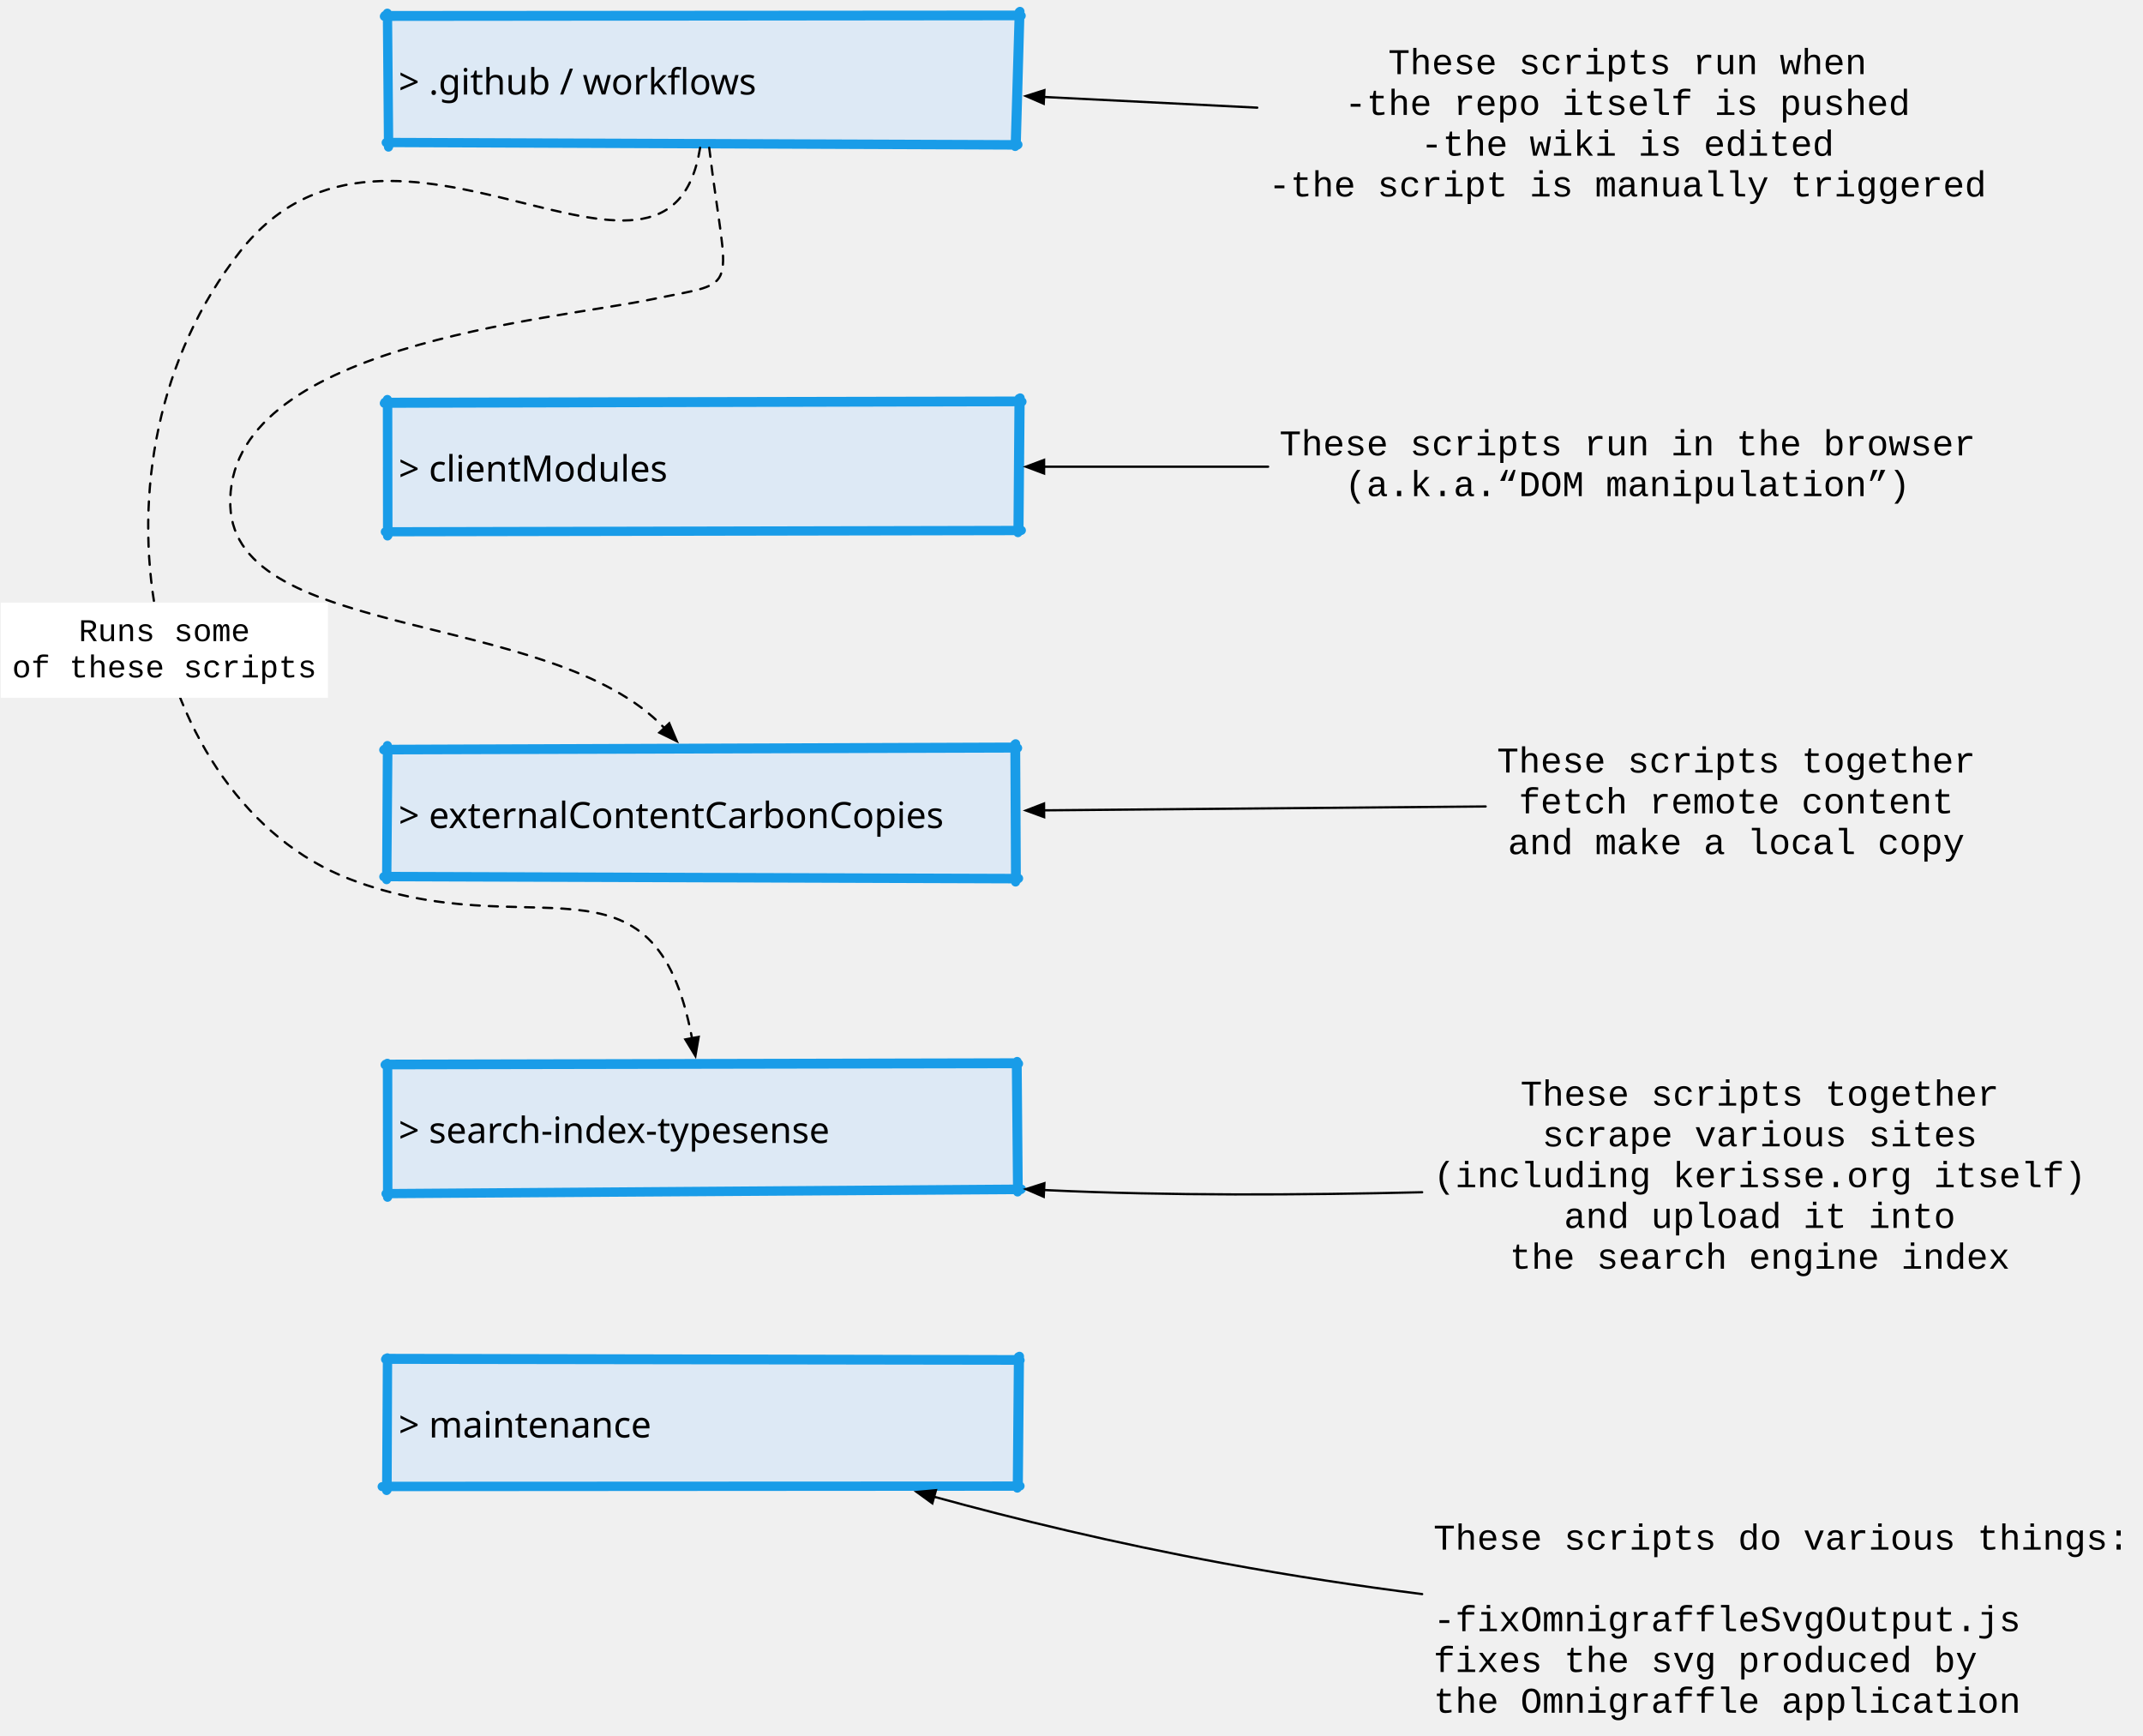
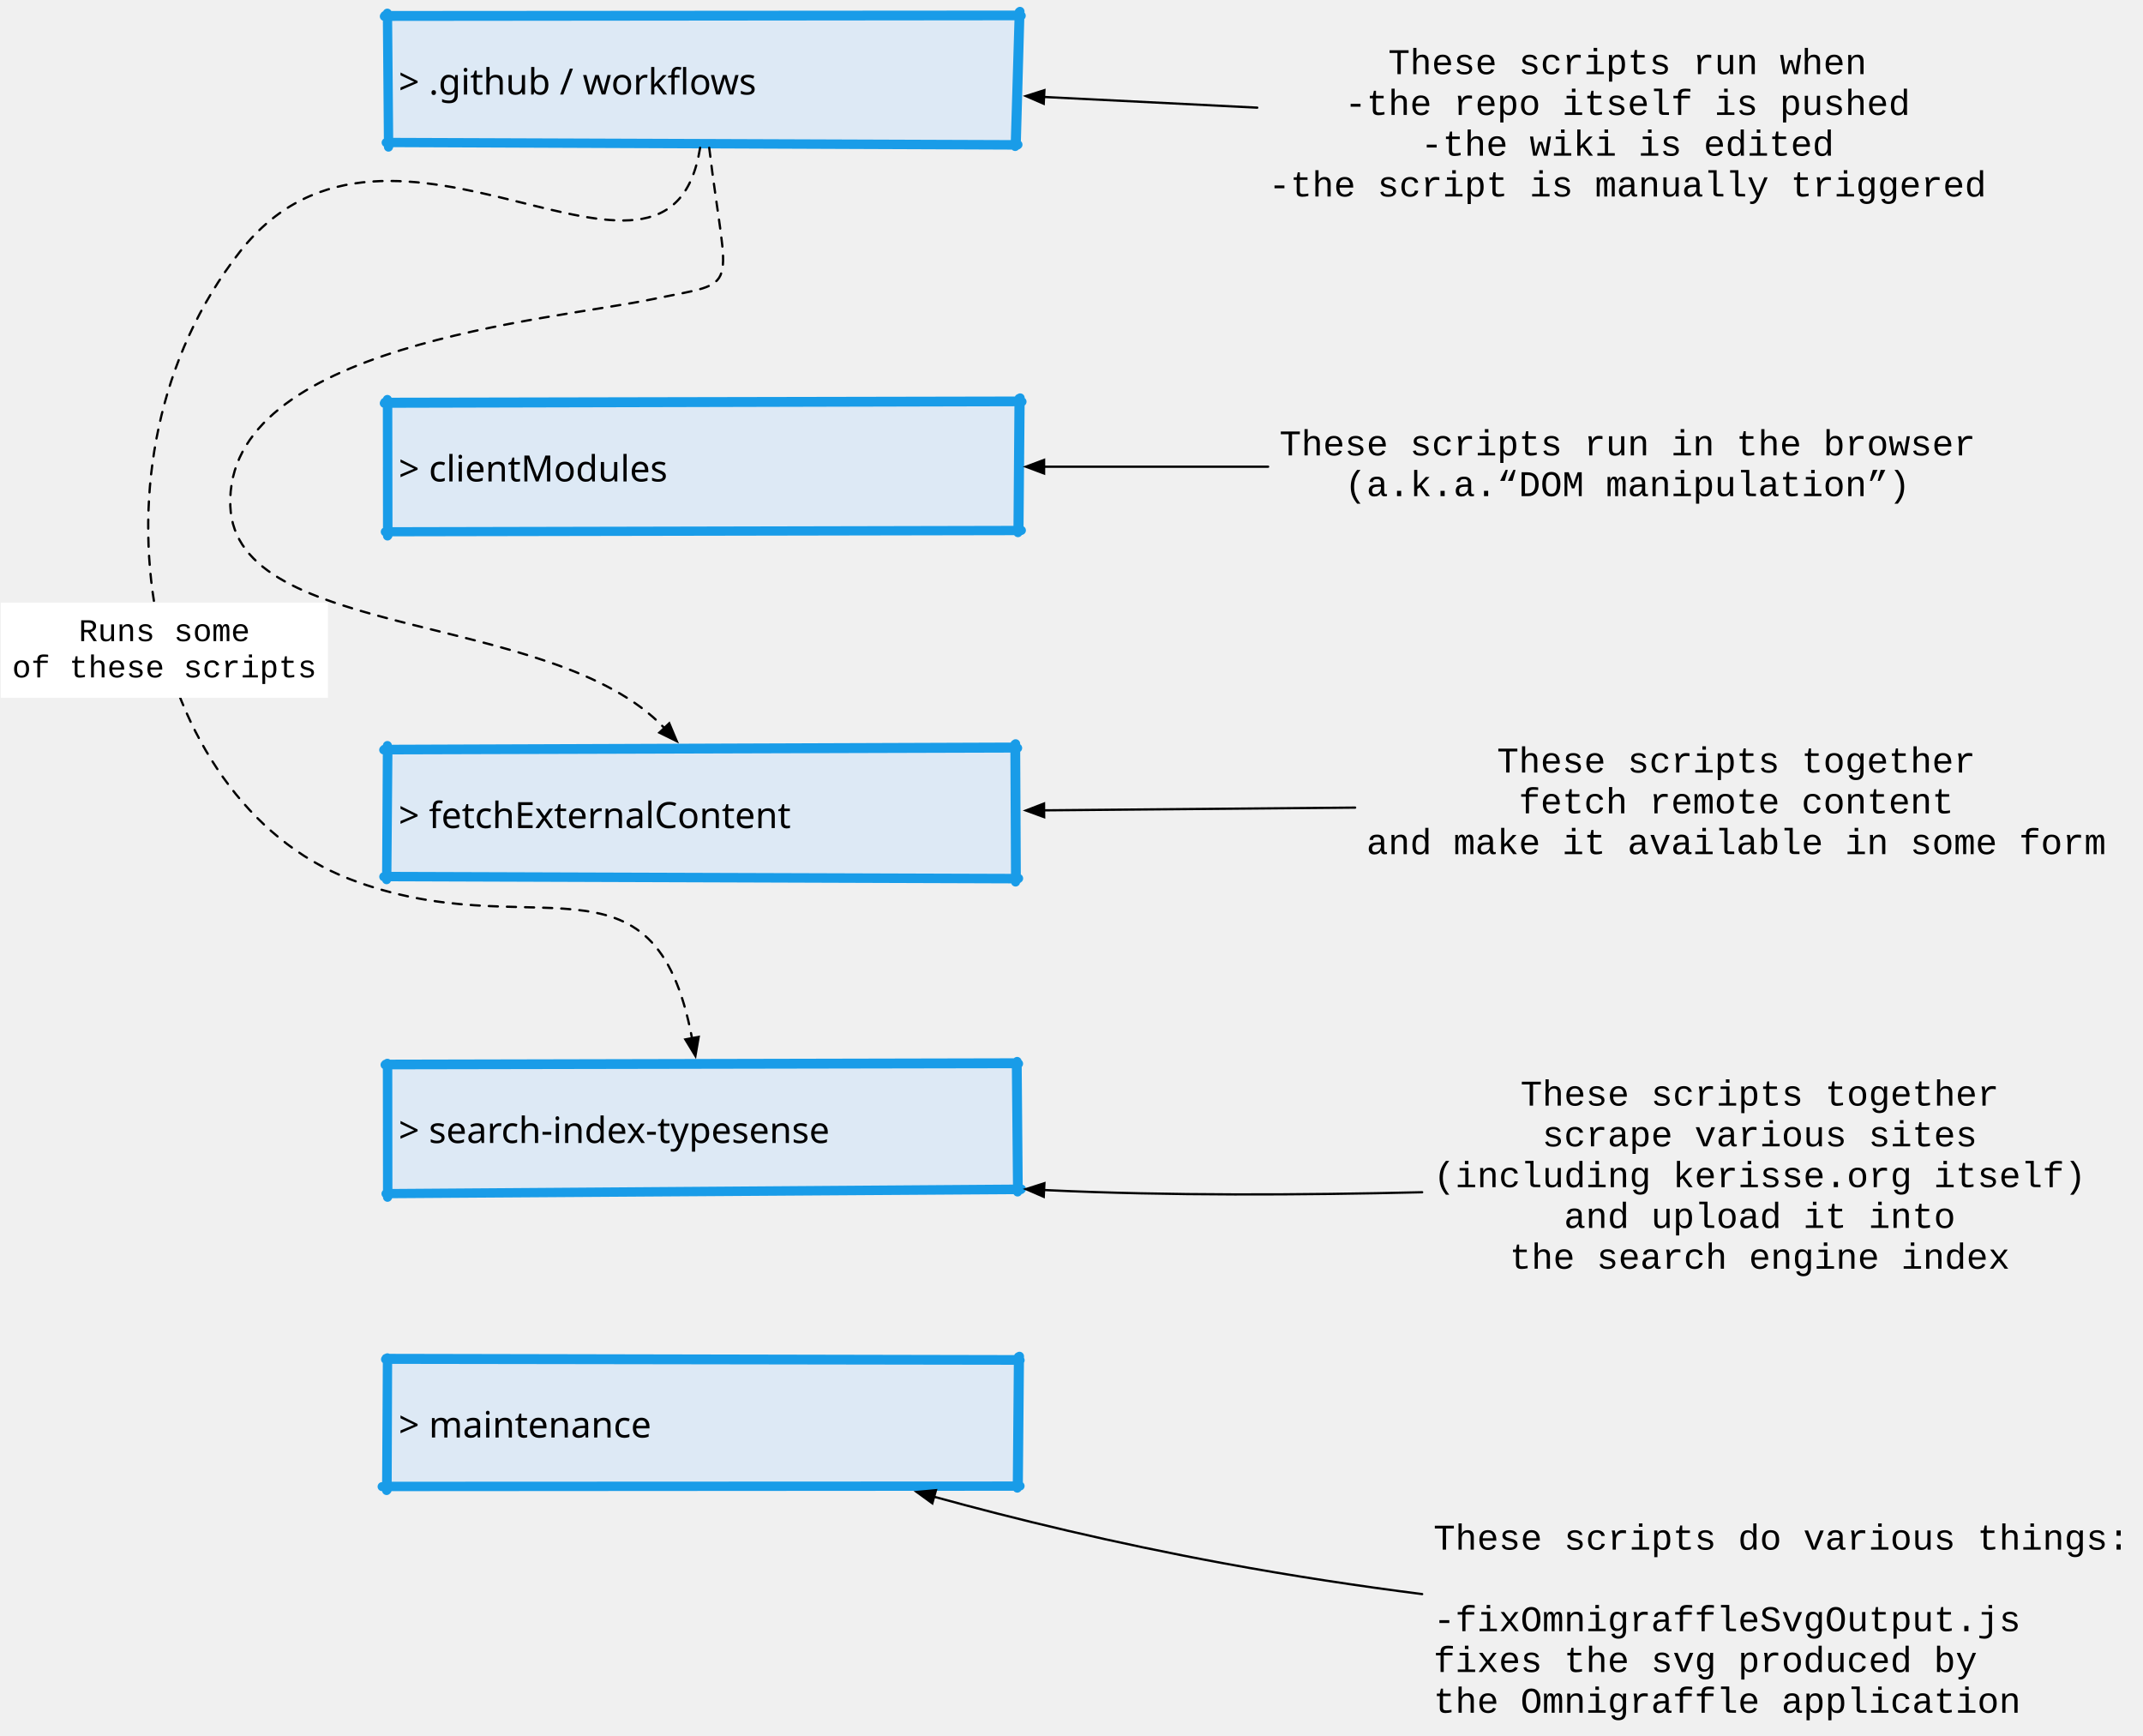
- <svg xmlns="http://www.w3.org/2000/svg" xmlns:xlink="http://www.w3.org/1999/xlink" version="1.1" viewBox="-57 -14 946 766" width="946" height="766">
+ <svg xmlns="http://www.w3.org/2000/svg" xmlns:xlink="http://www.w3.org/1999/xlink" version="1.1" viewBox="-57 -14 946 766">
  <defs>
    <marker orient="auto" overflow="visible" markerUnits="strokeWidth" id="FilledArrow_Marker" stroke-linejoin="miter" stroke-miterlimit="10" viewBox="-1 -4 10 8" markerWidth="10" markerHeight="8" color="black">
      <g>
        <path d="M 8 0 L 0 -3 L 0 3 Z" fill="currentColor" stroke="currentColor" stroke-width="1" />
      </g>
    </marker>
  </defs>
  <g id="File_system" stroke="none" stroke-opacity="1" fill-opacity="1" stroke-dasharray="none" fill="none">
    <g id="File_system_Layer_1">
      <g id="Graphic_2">
+         <rect x="114" y="164" width="278" height="56" fill="#dde9f5" />
        <a xlink:href="https://github.com/WebOfTrust/WOT-terms/tree/main/clientModules">
-           <rect x="114" y="164" width="278" height="56" fill="#dde9f5" />
          <path d="M 112.64 164.003 L 394.155 163.315 M 392.837 161.878 L 392.359 221.109 M 393.627 220.222 L 113.079 220.738 M 114.067 222.582 L 113.998 162.318 M 112.89 163.553 L 393.075 163.014 M 393.333 161.63 L 392.814 219.976 M 393.877 220.104 L 114.316 220.701 M 114.268 222.332 L 114.172 163.75" stroke="#199ce8" stroke-linecap="round" stroke-linejoin="round" stroke-width="4" />
          <text transform="translate(119 182.5)" fill="black">
            <tspan font-family="Verdana" font-size="16" fill="black" x="0" y="16">&gt; clientModules</tspan>
          </text>
        </a>
      </g>
      <g id="Graphic_9">
-         <a xlink:href="https://github.com/WebOfTrust/WOT-terms/tree/main/externalContentCarbonCopies">
-           <rect x="114" y="317" width="278" height="56" fill="#dde9f5" />
+         <rect x="114" y="317" width="278" height="56" fill="#dde9f5" />
+         <a xlink:href="https://github.com/WebOfTrust/WOT-terms/tree/main/fetchExternalContent">
          <path d="M 112.386 317.005 L 392.223 316.179 M 391.008 314.538 L 391.308 375.316 M 392.406 373.931 L 112.413 372.987 M 113.658 374.293 L 114.012 315.072 M 112.636 316.74 L 391.266 315.75 M 391.342 314.287 L 391.634 373.677 M 392.656 373.723 L 113.915 372.827 M 113.758 374.042 L 114.245 316.75" stroke="#199ce8" stroke-linecap="round" stroke-linejoin="round" stroke-width="4" />
          <text transform="translate(119 335.5)" fill="black">
-             <tspan font-family="Verdana" font-size="16" fill="black" x="0" y="16">&gt; externalContentCarbonCopies</tspan>
+             <tspan font-family="Verdana" font-size="16" fill="black" x="0" y="16">&gt; fetchExternalContent</tspan>
          </text>
        </a>
      </g>
      <g id="Graphic_16">
        <text transform="translate(507.8047 174)" fill="black">
          <tspan font-family="Courier New" font-size="16" fill="black" x="0" y="13">These scripts run in the browser</tspan>
          <tspan font-family="Courier New" font-size="16" fill="black" x="28.805" y="31">(a.k.a.“DOM manipulation”)</tspan>
        </text>
      </g>
      <g id="Line_17">
        <line x1="502.805" y1="192" x2="403.9" y2="192" marker-end="url(#FilledArrow_Marker)" stroke="black" stroke-linecap="round" stroke-linejoin="round" stroke-width="1" />
      </g>
      <g id="Graphic_19">
-         <text transform="translate(603.8203 314)" fill="black">
-           <tspan font-family="Courier New" font-size="16" fill="black" x="0" y="13">These scripts together</tspan>
-           <tspan font-family="Courier New" font-size="16" fill="black" x="9.602" y="31">fetch remote content</tspan>
-           <tspan font-family="Courier New" font-size="16" fill="black" x="4.801" y="49">and make a local copy</tspan>
+         <text transform="translate(546.2109 314)" fill="black">
+           <tspan font-family="Courier New" font-size="16" fill="black" x="57.609" y="13">These scripts together</tspan>
+           <tspan font-family="Courier New" font-size="16" fill="black" x="67.211" y="31">fetch remote content</tspan>
+           <tspan font-family="Courier New" font-size="16" fill="black" x="0" y="49">and make it available in some form</tspan>
        </text>
      </g>
      <g id="Line_18">
-         <line x1="598.82" y1="341.969" x2="403.9" y2="343.678" marker-end="url(#FilledArrow_Marker)" stroke="black" stroke-linecap="round" stroke-linejoin="round" stroke-width="1" />
+         <line x1="541.211" y1="342.474" x2="403.9" y2="343.678" marker-end="url(#FilledArrow_Marker)" stroke="black" stroke-linecap="round" stroke-linejoin="round" stroke-width="1" />
      </g>
      <g id="Graphic_22">
+         <rect x="114" y="456" width="278" height="56" fill="#dde9f5" />
        <a xlink:href="https://github.com/WebOfTrust/WOT-terms/tree/main/search-index-typesense">
-           <rect x="114" y="456" width="278" height="56" fill="#dde9f5" />
          <path d="M 112.987 456.002 L 392.633 455.5 M 391.65 454.763 L 392.192 512.13 M 393.64 511.081 L 113.392 512.898 M 114.068 514.469 L 113.999 455.331 M 113.237 455.724 L 391.907 455.118 M 392.003 454.512 L 392.478 510.841 M 393.89 510.848 L 114.318 512.812 M 114.232 514.219 L 114.167 455.75" stroke="#199ce8" stroke-linecap="round" stroke-linejoin="round" stroke-width="4" />
          <text transform="translate(119 474.5)" fill="black">
            <tspan font-family="Verdana" font-size="16" fill="black" x="0" y="16">&gt; search-index-typesense</tspan>
          </text>
        </a>
      </g>
      <g id="Graphic_21">
        <text transform="translate(575.793 461)" fill="black">
          <tspan font-family="Courier New" font-size="16" fill="black" x="38.406" y="13">These scripts together</tspan>
          <tspan font-family="Courier New" font-size="16" fill="black" x="48.008" y="31">scrape various sites</tspan>
          <tspan font-family="Courier New" font-size="16" fill="black" x="0" y="49">(including kerisse.org itself)</tspan>
          <tspan font-family="Courier New" font-size="16" fill="black" x="57.609" y="67">and upload it into </tspan>
          <tspan font-family="Courier New" font-size="16" fill="black" x="33.605" y="85">the search engine index</tspan>
        </text>
      </g>
      <g id="Line_20">
        <path d="M 570.793 512.247 C 517.661 513.519 458.142 513.823 406.199 511.375 C 405.426 511.339 404.656 511.302 403.891 511.264" marker-end="url(#FilledArrow_Marker)" stroke="black" stroke-linecap="round" stroke-linejoin="round" stroke-width="1" />
      </g>
      <g id="Graphic_25">
+         <rect x="114" y="-6.776" width="278" height="56" fill="#dde9f5" />
        <a xlink:href="https://github.com/WebOfTrust/WOT-terms/tree/main/.github/workflows">
-           <rect x="114" y="-6.776" width="278" height="56" fill="#dde9f5" />
          <path d="M 112.664 -6.775 L 393.805 -7.048 M 392.933 -8.729 L 391.136 50.657 M 392.117 50.049 L 113.464 48.938 M 114.483 50.926 L 113.988 -8.193 M 112.914 -7.152 L 393.132 -7.343 M 393.251 -8.977 L 391.615 49.801 M 392.366 49.848 L 114.716 48.841 M 114.603 50.677 L 114.092 -7.025" stroke="#199ce8" stroke-linecap="round" stroke-linejoin="round" stroke-width="4" />
          <text transform="translate(119 11.724)" fill="black">
            <tspan font-family="Verdana" font-size="16" fill="black" x="0" y="16">&gt; .github / workflows</tspan>
          </text>
        </a>
      </g>
      <g id="Graphic_24">
        <text transform="translate(503.0039 5.723999)" fill="black">
          <tspan font-family="Courier New" font-size="16" fill="black" x="52.809" y="13">These scripts run when</tspan>
          <tspan font-family="Courier New" font-size="16" fill="black" x="33.605" y="31">-the repo itself is pushed</tspan>
          <tspan font-family="Courier New" font-size="16" fill="black" x="67.211" y="49">-the wiki is edited</tspan>
          <tspan font-family="Courier New" font-size="16" fill="black" x="0" y="67">-the script is manually triggered</tspan>
        </text>
      </g>
      <g id="Line_23">
        <line x1="498.004" y1="33.521" x2="403.888" y2="28.797" marker-end="url(#FilledArrow_Marker)" stroke="black" stroke-linecap="round" stroke-linejoin="round" stroke-width="1" />
      </g>
      <g id="Line_26">
        <path d="M 256.073 51.224 C 263.989 116.97 270.99 109.724 231.333 118 C 186.451 127.367 42.06 138.169 44.667 209.333 C 46.859 269.189 186.852 255.056 236.246 307.321" marker-end="url(#FilledArrow_Marker)" stroke="black" stroke-linecap="round" stroke-linejoin="round" stroke-dasharray="4.0,4.0" stroke-width="1" />
      </g>
      <g id="Line_27">
        <path d="M 252.057 51.224 C 238.131 137.92 115.796 11.903 49 97 C -24 190 7.167 339.167 97.333 374 C 177.552 404.99 231.651 355.569 248.48 444.229" marker-end="url(#FilledArrow_Marker)" stroke="black" stroke-linecap="round" stroke-linejoin="round" stroke-dasharray="4.0,4.0" stroke-width="1" />
      </g>
      <g id="Graphic_28">
        <rect x="-56.659" y="252" width="144.422" height="42" fill="white" />
        <text transform="translate(-51.65902 256.9998)" fill="black">
          <tspan font-family="Courier New" font-size="14" fill="black" x="29.405" y="12">Runs some</tspan>
          <tspan font-family="Courier New" font-size="14" fill="black" x="0" y="28">of these scripts</tspan>
        </text>
      </g>
      <g id="Graphic_34">
+         <rect x="114" y="586" width="278" height="56" fill="#dde9f5" />
        <a xlink:href="https://github.com/WebOfTrust/WOT-terms/tree/main/maintenance">
-           <rect x="114" y="586" width="278" height="56" fill="#dde9f5" />
          <path d="M 113.195 585.999 L 393.32 586.413 M 392.569 584.895 L 392.064 642.843 M 393.047 642.01 L 111.68 642.19 M 113.657 643.901 L 114.004 585.338 M 113.445 585.574 L 392.806 586.13 M 393.036 584.647 L 392.526 641.763 M 393.297 641.907 L 113.917 642.029 M 113.898 643.651 L 114.114 585.749" stroke="#199ce8" stroke-linecap="round" stroke-linejoin="round" stroke-width="4" />
          <text transform="translate(119 604.5)" fill="black">
            <tspan font-family="Verdana" font-size="16" fill="black" x="0" y="16">&gt; maintenance</tspan>
          </text>
        </a>
      </g>
      <g id="Graphic_33">
        <text transform="translate(575.793 657)" fill="black">
          <tspan font-family="Courier New" font-size="16" fill="black" x="0" y="13">These scripts do various things:</tspan>
          <tspan font-family="Courier New" font-size="16" fill="black" x="0" y="49">-fixOmnigraffleSvgOutput.js</tspan>
          <tspan font-family="Courier New" font-size="16" fill="black" x="0" y="67">     fixes the svg produced by</tspan>
          <tspan font-family="Courier New" font-size="16" fill="black" x="0" y="85">     the Omnigraffle application</tspan>
        </text>
      </g>
      <g id="Line_32">
        <path d="M 570.793 689.625 C 543.456 686.148 513.842 681.697 483 676 C 434.427 667.028 391.028 656.484 355.368 646.662" marker-end="url(#FilledArrow_Marker)" stroke="black" stroke-linecap="round" stroke-linejoin="round" stroke-width="1" />
      </g>
    </g>
  </g>
</svg>
